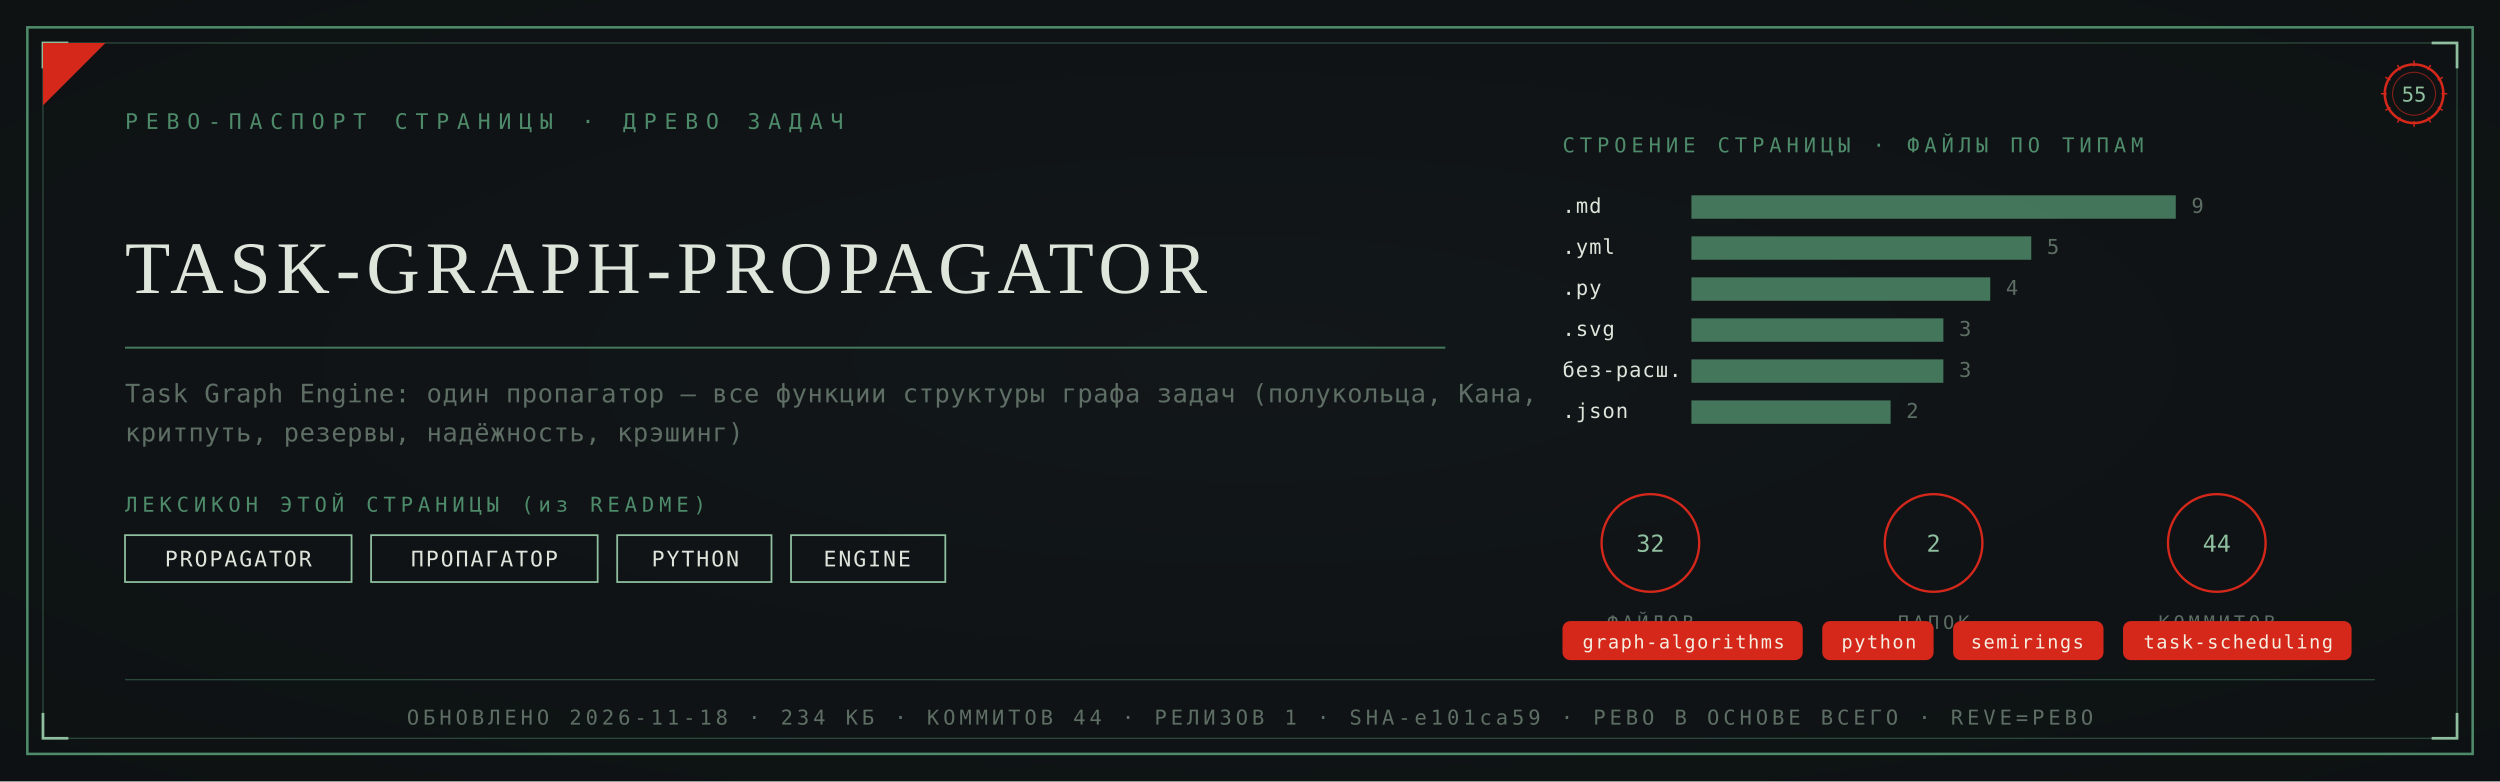
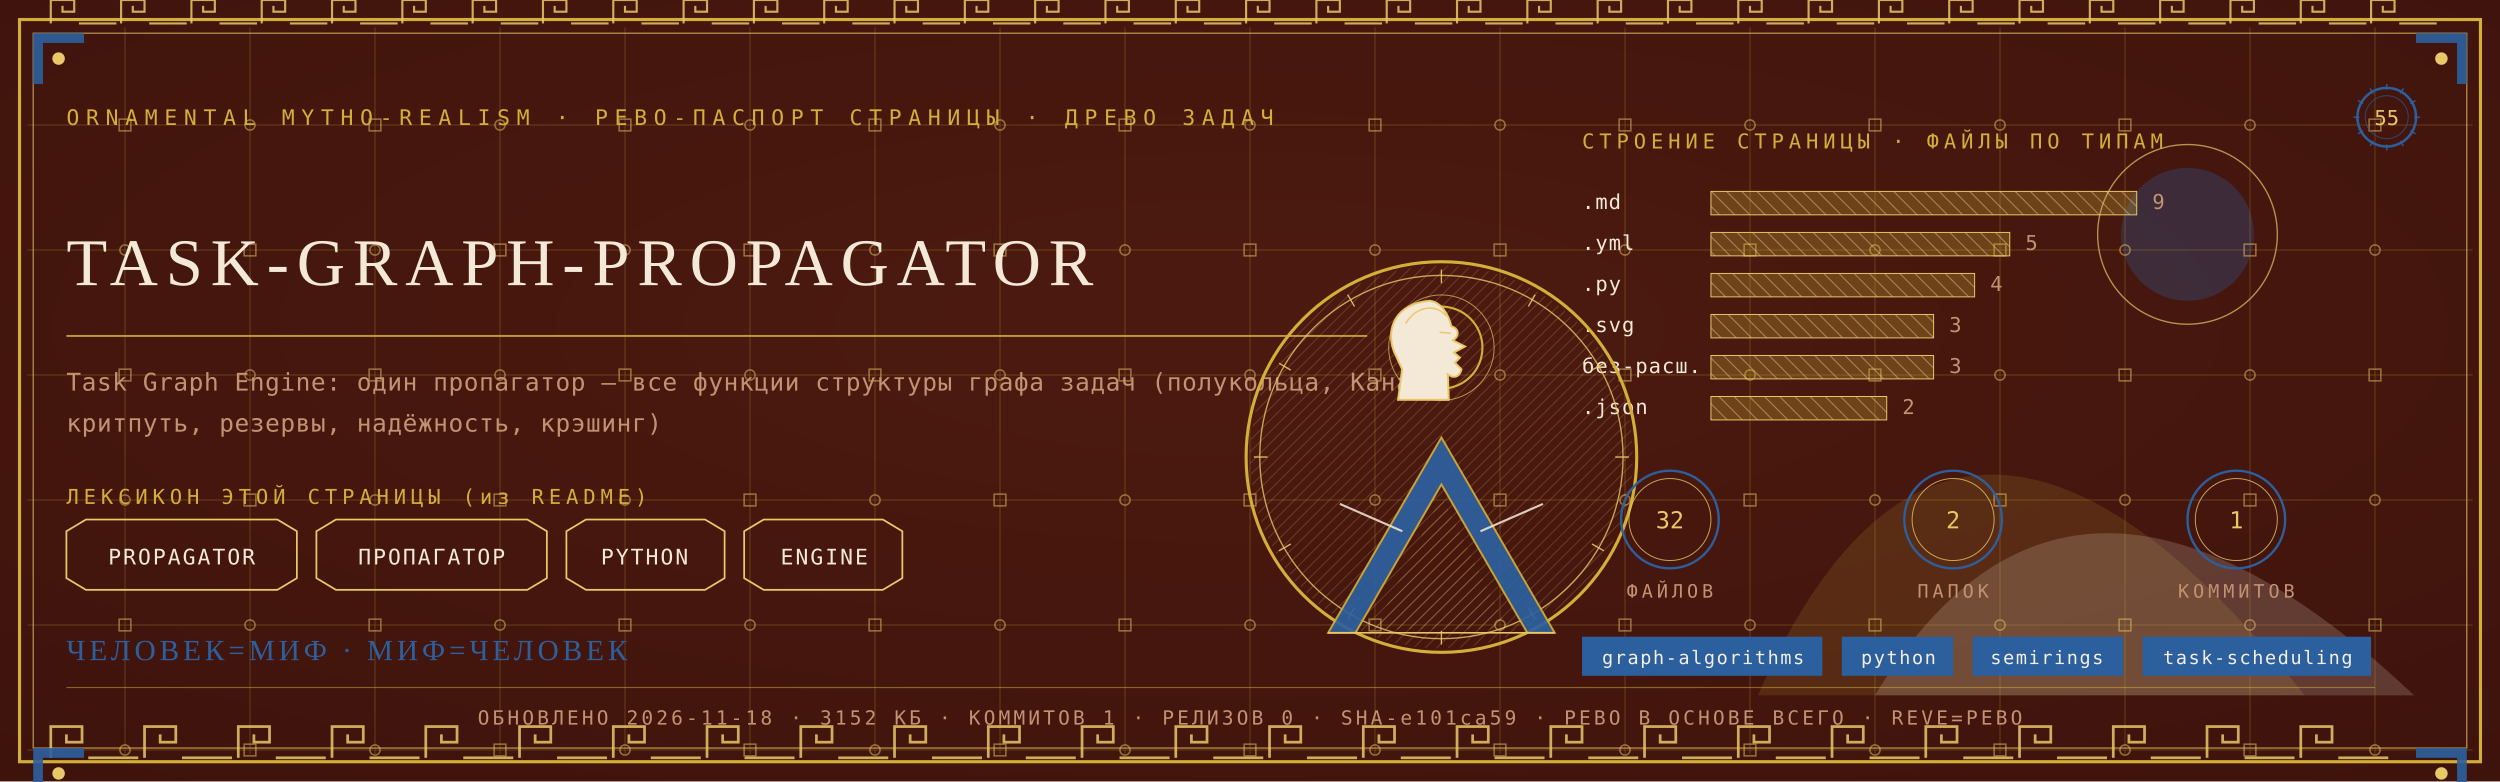
<svg xmlns="http://www.w3.org/2000/svg" viewBox="0 0 1280 400" width="1280" height="400">
  <defs>
-     <radialGradient id="rp55" cx="0.5" cy="0.46" r="1.05">
-       <stop offset="0" stop-color="#12181B" />
-       <stop offset="1" stop-color="#0B0E10" />
+     <radialGradient id="rp55" cx="0.5" cy="0.42" r="1.1">
+       <stop offset="0" stop-color="#4E1A10" />
+       <stop offset="1" stop-color="#38100A" />
    </radialGradient>
+     <pattern id="hatchm" width="4.2" height="4.2" patternUnits="userSpaceOnUse" patternTransform="rotate(45)">
+       <rect width="4.2" height="4.2" fill="none" />
+       <line x1="0" y1="0" x2="0" y2="4.2" stroke="#E8C868" stroke-width="0.5" />
+     </pattern>
+     <pattern id="hatchv" width="5.5" height="5.5" patternUnits="userSpaceOnUse" patternTransform="rotate(-45)">
+       <rect width="5.5" height="5.5" fill="none" />
+       <line x1="0" y1="0" x2="0" y2="5.5" stroke="#F4E9D6" stroke-width="0.5" />
+     </pattern>
  </defs>
-   <rect width="1280" height="400" fill="#0B0E10" />
-   <rect width="1280" height="400" fill="url(#rp55)" opacity="0.92" />
-   <rect x="14" y="14" width="1252" height="372" fill="none" stroke="#4E8B6A" stroke-width="1.3" />
-   <rect x="22" y="22" width="1236" height="356" fill="none" stroke="#4E8B6A" stroke-width="0.55" opacity="0.55" />
-   <path d="M 22 35 L 22 22 L 35 22" fill="none" stroke="#8FBF9F" stroke-width="1.4" />
-   <path d="M 1258 35 L 1258 22 L 1245 22" fill="none" stroke="#8FBF9F" stroke-width="1.4" />
-   <path d="M 22 365 L 22 378 L 35 378" fill="none" stroke="#8FBF9F" stroke-width="1.4" />
-   <path d="M 1258 365 L 1258 378 L 1245 378" fill="none" stroke="#8FBF9F" stroke-width="1.4" />
-   <path d="M 22 54 L 22 22 L 54 22 Z" fill="#D5281B" />
-   <text x="64" y="66" font-family="'Cascadia Mono', ui-monospace, Consolas, monospace" font-size="11" fill="#4E8B6A" letter-spacing="4">РЕВО-ПАСПОРТ СТРАНИЦЫ · ДРЕВО ЗАДАЧ</text>
-   <g transform="translate(1236,48)">
-     <circle r="15" fill="none" stroke="#D5281B" stroke-width="1.3" />
-     <circle r="11" fill="none" stroke="#D5281B" stroke-width="0.55" opacity="0.6" />
-     <text y="4" text-anchor="middle" font-family="'Cascadia Mono', ui-monospace, Consolas, monospace" font-size="10.5" fill="#8FBF9F">55</text>
-     <g stroke="#D5281B" stroke-width="0.7">
+   <rect width="1280" height="400" fill="#38100A" />
+   <rect width="1280" height="400" fill="url(#rp55)" opacity="0.94" />
+   <path d="M 900 356 Q 1000 130 1180 356 Z" fill="#D4AF37" opacity="0.14" />
+   <path d="M 960 356 Q 1060 190 1236 356 Z" fill="#F4E9D6" opacity="0.18" />
+   <circle cx="1120" cy="120" r="34" fill="#2C5F9E" opacity="0.30" />
+   <circle cx="1120" cy="120" r="46" fill="none" stroke="#E8C868" stroke-width="0.7" opacity="0.7" />
+   <g stroke="#D4AF37" stroke-width="0.45" opacity="0.30">
+     <line x1="64" y1="14" x2="64" y2="386" />
+     <line x1="128" y1="14" x2="128" y2="386" />
+     <line x1="192" y1="14" x2="192" y2="386" />
+     <line x1="256" y1="14" x2="256" y2="386" />
+     <line x1="320" y1="14" x2="320" y2="386" />
+     <line x1="384" y1="14" x2="384" y2="386" />
+     <line x1="448" y1="14" x2="448" y2="386" />
+     <line x1="512" y1="14" x2="512" y2="386" />
+     <line x1="576" y1="14" x2="576" y2="386" />
+     <line x1="640" y1="14" x2="640" y2="386" />
+     <line x1="704" y1="14" x2="704" y2="386" />
+     <line x1="768" y1="14" x2="768" y2="386" />
+     <line x1="832" y1="14" x2="832" y2="386" />
+     <line x1="896" y1="14" x2="896" y2="386" />
+     <line x1="960" y1="14" x2="960" y2="386" />
+     <line x1="1024" y1="14" x2="1024" y2="386" />
+     <line x1="1088" y1="14" x2="1088" y2="386" />
+     <line x1="1152" y1="14" x2="1152" y2="386" />
+     <line x1="1216" y1="14" x2="1216" y2="386" />
+     <line x1="14" y1="64" x2="1266" y2="64" />
+     <line x1="14" y1="128" x2="1266" y2="128" />
+     <line x1="14" y1="192" x2="1266" y2="192" />
+     <line x1="14" y1="256" x2="1266" y2="256" />
+     <line x1="14" y1="320" x2="1266" y2="320" />
+     <line x1="14" y1="384" x2="1266" y2="384" />
+   </g>
+   <g fill="none" stroke="#E8C868" stroke-width="0.8" opacity="0.5">
+     <rect x="61" y="61" width="6" height="6" />
+     <circle cx="64" cy="128" r="2.6" />
+     <rect x="61" y="189" width="6" height="6" />
+     <circle cx="64" cy="256" r="2.6" />
+     <rect x="61" y="317" width="6" height="6" />
+     <circle cx="64" cy="384" r="2.6" />
+     <circle cx="128" cy="64" r="2.6" />
+     <rect x="125" y="125" width="6" height="6" />
+     <circle cx="128" cy="192" r="2.6" />
+     <rect x="125" y="253" width="6" height="6" />
+     <circle cx="128" cy="320" r="2.6" />
+     <rect x="125" y="381" width="6" height="6" />
+     <rect x="189" y="61" width="6" height="6" />
+     <circle cx="192" cy="128" r="2.6" />
+     <rect x="189" y="189" width="6" height="6" />
+     <circle cx="192" cy="256" r="2.6" />
+     <rect x="189" y="317" width="6" height="6" />
+     <circle cx="192" cy="384" r="2.6" />
+     <circle cx="256" cy="64" r="2.6" />
+     <rect x="253" y="125" width="6" height="6" />
+     <circle cx="256" cy="192" r="2.6" />
+     <rect x="253" y="253" width="6" height="6" />
+     <circle cx="256" cy="320" r="2.6" />
+     <rect x="253" y="381" width="6" height="6" />
+     <rect x="317" y="61" width="6" height="6" />
+     <circle cx="320" cy="128" r="2.6" />
+     <rect x="317" y="189" width="6" height="6" />
+     <circle cx="320" cy="256" r="2.6" />
+     <rect x="317" y="317" width="6" height="6" />
+     <circle cx="320" cy="384" r="2.6" />
+     <circle cx="384" cy="64" r="2.6" />
+     <rect x="381" y="125" width="6" height="6" />
+     <circle cx="384" cy="192" r="2.6" />
+     <rect x="381" y="253" width="6" height="6" />
+     <circle cx="384" cy="320" r="2.6" />
+     <rect x="381" y="381" width="6" height="6" />
+     <rect x="445" y="61" width="6" height="6" />
+     <circle cx="448" cy="128" r="2.6" />
+     <rect x="445" y="189" width="6" height="6" />
+     <circle cx="448" cy="256" r="2.6" />
+     <rect x="445" y="317" width="6" height="6" />
+     <circle cx="448" cy="384" r="2.6" />
+     <circle cx="512" cy="64" r="2.6" />
+     <rect x="509" y="125" width="6" height="6" />
+     <circle cx="512" cy="192" r="2.6" />
+     <rect x="509" y="253" width="6" height="6" />
+     <circle cx="512" cy="320" r="2.6" />
+     <rect x="509" y="381" width="6" height="6" />
+     <rect x="573" y="61" width="6" height="6" />
+     <circle cx="576" cy="128" r="2.6" />
+     <rect x="573" y="189" width="6" height="6" />
+     <circle cx="576" cy="256" r="2.6" />
+     <rect x="573" y="317" width="6" height="6" />
+     <circle cx="576" cy="384" r="2.6" />
+     <circle cx="640" cy="64" r="2.6" />
+     <rect x="637" y="125" width="6" height="6" />
+     <circle cx="640" cy="192" r="2.6" />
+     <rect x="637" y="253" width="6" height="6" />
+     <circle cx="640" cy="320" r="2.6" />
+     <rect x="637" y="381" width="6" height="6" />
+     <rect x="701" y="61" width="6" height="6" />
+     <circle cx="704" cy="128" r="2.6" />
+     <rect x="701" y="189" width="6" height="6" />
+     <circle cx="704" cy="256" r="2.6" />
+     <rect x="701" y="317" width="6" height="6" />
+     <circle cx="704" cy="384" r="2.6" />
+     <circle cx="768" cy="64" r="2.6" />
+     <rect x="765" y="125" width="6" height="6" />
+     <circle cx="768" cy="192" r="2.6" />
+     <rect x="765" y="253" width="6" height="6" />
+     <circle cx="768" cy="320" r="2.6" />
+     <rect x="765" y="381" width="6" height="6" />
+     <rect x="829" y="61" width="6" height="6" />
+     <circle cx="832" cy="128" r="2.6" />
+     <rect x="829" y="189" width="6" height="6" />
+     <circle cx="832" cy="256" r="2.6" />
+     <rect x="829" y="317" width="6" height="6" />
+     <circle cx="832" cy="384" r="2.6" />
+     <circle cx="896" cy="64" r="2.6" />
+     <rect x="893" y="125" width="6" height="6" />
+     <circle cx="896" cy="192" r="2.6" />
+     <rect x="893" y="253" width="6" height="6" />
+     <circle cx="896" cy="320" r="2.6" />
+     <rect x="893" y="381" width="6" height="6" />
+     <rect x="957" y="61" width="6" height="6" />
+     <circle cx="960" cy="128" r="2.6" />
+     <rect x="957" y="189" width="6" height="6" />
+     <circle cx="960" cy="256" r="2.6" />
+     <rect x="957" y="317" width="6" height="6" />
+     <circle cx="960" cy="384" r="2.6" />
+     <circle cx="1024" cy="64" r="2.6" />
+     <rect x="1021" y="125" width="6" height="6" />
+     <circle cx="1024" cy="192" r="2.6" />
+     <rect x="1021" y="253" width="6" height="6" />
+     <circle cx="1024" cy="320" r="2.6" />
+     <rect x="1021" y="381" width="6" height="6" />
+     <rect x="1085" y="61" width="6" height="6" />
+     <circle cx="1088" cy="128" r="2.6" />
+     <rect x="1085" y="189" width="6" height="6" />
+     <circle cx="1088" cy="256" r="2.6" />
+     <rect x="1085" y="317" width="6" height="6" />
+     <circle cx="1088" cy="384" r="2.6" />
+     <circle cx="1152" cy="64" r="2.6" />
+     <rect x="1149" y="125" width="6" height="6" />
+     <circle cx="1152" cy="192" r="2.6" />
+     <rect x="1149" y="253" width="6" height="6" />
+     <circle cx="1152" cy="320" r="2.6" />
+     <rect x="1149" y="381" width="6" height="6" />
+     <rect x="1213" y="61" width="6" height="6" />
+     <circle cx="1216" cy="128" r="2.6" />
+     <rect x="1213" y="189" width="6" height="6" />
+     <circle cx="1216" cy="256" r="2.6" />
+     <rect x="1213" y="317" width="6" height="6" />
+     <circle cx="1216" cy="384" r="2.6" />
+   </g>
+   <rect x="10" y="10" width="1260" height="380" fill="none" stroke="#D4AF37" stroke-width="1.6" />
+   <rect x="17" y="17" width="1246" height="366" fill="none" stroke="#E8C868" stroke-width="0.6" opacity="0.75" />
+   <g fill="none" stroke="#E8C868" stroke-width="1.4" opacity="0.85">
+     <path d="M 26 388 L 26 372 L 42 372 L 42 380.0 L 34.0 380.0 L 34.0 376.0" />
+     <line x1="45.2" y1="388" x2="70.8" y2="388" />
+     <path d="M 74 388 L 74 372 L 90 372 L 90 380.0 L 82.0 380.0 L 82.0 376.0" />
+     <line x1="93.2" y1="388" x2="118.8" y2="388" />
+     <path d="M 122 388 L 122 372 L 138 372 L 138 380.0 L 130.0 380.0 L 130.0 376.0" />
+     <line x1="141.2" y1="388" x2="166.8" y2="388" />
+     <path d="M 170 388 L 170 372 L 186 372 L 186 380.0 L 178.0 380.0 L 178.0 376.0" />
+     <line x1="189.2" y1="388" x2="214.8" y2="388" />
+     <path d="M 218 388 L 218 372 L 234 372 L 234 380.0 L 226.0 380.0 L 226.0 376.0" />
+     <line x1="237.2" y1="388" x2="262.8" y2="388" />
+     <path d="M 266 388 L 266 372 L 282 372 L 282 380.0 L 274.0 380.0 L 274.0 376.0" />
+     <line x1="285.2" y1="388" x2="310.8" y2="388" />
+     <path d="M 314 388 L 314 372 L 330 372 L 330 380.0 L 322.0 380.0 L 322.0 376.0" />
+     <line x1="333.2" y1="388" x2="358.8" y2="388" />
+     <path d="M 362 388 L 362 372 L 378 372 L 378 380.0 L 370.0 380.0 L 370.0 376.0" />
+     <line x1="381.2" y1="388" x2="406.8" y2="388" />
+     <path d="M 410 388 L 410 372 L 426 372 L 426 380.0 L 418.0 380.0 L 418.0 376.0" />
+     <line x1="429.2" y1="388" x2="454.8" y2="388" />
+     <path d="M 458 388 L 458 372 L 474 372 L 474 380.0 L 466.0 380.0 L 466.0 376.0" />
+     <line x1="477.2" y1="388" x2="502.8" y2="388" />
+     <path d="M 506 388 L 506 372 L 522 372 L 522 380.0 L 514.0 380.0 L 514.0 376.0" />
+     <line x1="525.2" y1="388" x2="550.8" y2="388" />
+     <path d="M 554 388 L 554 372 L 570 372 L 570 380.0 L 562.0 380.0 L 562.0 376.0" />
+     <line x1="573.2" y1="388" x2="598.8" y2="388" />
+     <path d="M 602 388 L 602 372 L 618 372 L 618 380.0 L 610.0 380.0 L 610.0 376.0" />
+     <line x1="621.2" y1="388" x2="646.8" y2="388" />
+     <path d="M 650 388 L 650 372 L 666 372 L 666 380.0 L 658.0 380.0 L 658.0 376.0" />
+     <line x1="669.2" y1="388" x2="694.8" y2="388" />
+     <path d="M 698 388 L 698 372 L 714 372 L 714 380.0 L 706.0 380.0 L 706.0 376.0" />
+     <line x1="717.2" y1="388" x2="742.8" y2="388" />
+     <path d="M 746 388 L 746 372 L 762 372 L 762 380.0 L 754.0 380.0 L 754.0 376.0" />
+     <line x1="765.2" y1="388" x2="790.8" y2="388" />
+     <path d="M 794 388 L 794 372 L 810 372 L 810 380.0 L 802.0 380.0 L 802.0 376.0" />
+     <line x1="813.2" y1="388" x2="838.8" y2="388" />
+     <path d="M 842 388 L 842 372 L 858 372 L 858 380.0 L 850.0 380.0 L 850.0 376.0" />
+     <line x1="861.2" y1="388" x2="886.8" y2="388" />
+     <path d="M 890 388 L 890 372 L 906 372 L 906 380.0 L 898.0 380.0 L 898.0 376.0" />
+     <line x1="909.2" y1="388" x2="934.8" y2="388" />
+     <path d="M 938 388 L 938 372 L 954 372 L 954 380.0 L 946.0 380.0 L 946.0 376.0" />
+     <line x1="957.2" y1="388" x2="982.8" y2="388" />
+     <path d="M 986 388 L 986 372 L 1002 372 L 1002 380.0 L 994.0 380.0 L 994.0 376.0" />
+     <line x1="1005.2" y1="388" x2="1030.8" y2="388" />
+     <path d="M 1034 388 L 1034 372 L 1050 372 L 1050 380.0 L 1042.0 380.0 L 1042.0 376.0" />
+     <line x1="1053.2" y1="388" x2="1078.8" y2="388" />
+     <path d="M 1082 388 L 1082 372 L 1098 372 L 1098 380.0 L 1090.0 380.0 L 1090.0 376.0" />
+     <line x1="1101.2" y1="388" x2="1126.8" y2="388" />
+     <path d="M 1130 388 L 1130 372 L 1146 372 L 1146 380.0 L 1138.0 380.0 L 1138.0 376.0" />
+     <line x1="1149.2" y1="388" x2="1174.8" y2="388" />
+     <path d="M 1178 388 L 1178 372 L 1194 372 L 1194 380.0 L 1186.0 380.0 L 1186.0 376.0" />
+     <line x1="1197.2" y1="388" x2="1222.8" y2="388" />
+   </g>
+   <g fill="none" stroke="#E8C868" stroke-width="1.1" opacity="0.85">
+     <path d="M 26 12 L 26 0 L 38 0 L 38 6.0 L 32.0 6.0 L 32.0 3.0" />
+     <line x1="40.4" y1="12" x2="59.6" y2="12" />
+     <path d="M 62 12 L 62 0 L 74 0 L 74 6.0 L 68.0 6.0 L 68.0 3.0" />
+     <line x1="76.4" y1="12" x2="95.6" y2="12" />
+     <path d="M 98 12 L 98 0 L 110 0 L 110 6.0 L 104.0 6.0 L 104.0 3.0" />
+     <line x1="112.4" y1="12" x2="131.6" y2="12" />
+     <path d="M 134 12 L 134 0 L 146 0 L 146 6.0 L 140.0 6.0 L 140.0 3.0" />
+     <line x1="148.4" y1="12" x2="167.6" y2="12" />
+     <path d="M 170 12 L 170 0 L 182 0 L 182 6.0 L 176.0 6.0 L 176.0 3.0" />
+     <line x1="184.4" y1="12" x2="203.6" y2="12" />
+     <path d="M 206 12 L 206 0 L 218 0 L 218 6.0 L 212.0 6.0 L 212.0 3.0" />
+     <line x1="220.4" y1="12" x2="239.6" y2="12" />
+     <path d="M 242 12 L 242 0 L 254 0 L 254 6.0 L 248.0 6.0 L 248.0 3.0" />
+     <line x1="256.4" y1="12" x2="275.6" y2="12" />
+     <path d="M 278 12 L 278 0 L 290 0 L 290 6.0 L 284.0 6.0 L 284.0 3.0" />
+     <line x1="292.4" y1="12" x2="311.6" y2="12" />
+     <path d="M 314 12 L 314 0 L 326 0 L 326 6.0 L 320.0 6.0 L 320.0 3.0" />
+     <line x1="328.4" y1="12" x2="347.6" y2="12" />
+     <path d="M 350 12 L 350 0 L 362 0 L 362 6.0 L 356.0 6.0 L 356.0 3.0" />
+     <line x1="364.4" y1="12" x2="383.6" y2="12" />
+     <path d="M 386 12 L 386 0 L 398 0 L 398 6.0 L 392.0 6.0 L 392.0 3.0" />
+     <line x1="400.4" y1="12" x2="419.6" y2="12" />
+     <path d="M 422 12 L 422 0 L 434 0 L 434 6.0 L 428.0 6.0 L 428.0 3.0" />
+     <line x1="436.4" y1="12" x2="455.6" y2="12" />
+     <path d="M 458 12 L 458 0 L 470 0 L 470 6.0 L 464.0 6.0 L 464.0 3.0" />
+     <line x1="472.4" y1="12" x2="491.6" y2="12" />
+     <path d="M 494 12 L 494 0 L 506 0 L 506 6.0 L 500.0 6.0 L 500.0 3.0" />
+     <line x1="508.4" y1="12" x2="527.6" y2="12" />
+     <path d="M 530 12 L 530 0 L 542 0 L 542 6.0 L 536.0 6.0 L 536.0 3.0" />
+     <line x1="544.4" y1="12" x2="563.6" y2="12" />
+     <path d="M 566 12 L 566 0 L 578 0 L 578 6.0 L 572.0 6.0 L 572.0 3.0" />
+     <line x1="580.4" y1="12" x2="599.6" y2="12" />
+     <path d="M 602 12 L 602 0 L 614 0 L 614 6.0 L 608.0 6.0 L 608.0 3.0" />
+     <line x1="616.4" y1="12" x2="635.6" y2="12" />
+     <path d="M 638 12 L 638 0 L 650 0 L 650 6.0 L 644.0 6.0 L 644.0 3.0" />
+     <line x1="652.4" y1="12" x2="671.6" y2="12" />
+     <path d="M 674 12 L 674 0 L 686 0 L 686 6.0 L 680.0 6.0 L 680.0 3.0" />
+     <line x1="688.4" y1="12" x2="707.6" y2="12" />
+     <path d="M 710 12 L 710 0 L 722 0 L 722 6.0 L 716.0 6.0 L 716.0 3.0" />
+     <line x1="724.4" y1="12" x2="743.6" y2="12" />
+     <path d="M 746 12 L 746 0 L 758 0 L 758 6.0 L 752.0 6.0 L 752.0 3.0" />
+     <line x1="760.4" y1="12" x2="779.6" y2="12" />
+     <path d="M 782 12 L 782 0 L 794 0 L 794 6.0 L 788.0 6.0 L 788.0 3.0" />
+     <line x1="796.4" y1="12" x2="815.6" y2="12" />
+     <path d="M 818 12 L 818 0 L 830 0 L 830 6.0 L 824.0 6.0 L 824.0 3.0" />
+     <line x1="832.4" y1="12" x2="851.6" y2="12" />
+     <path d="M 854 12 L 854 0 L 866 0 L 866 6.0 L 860.0 6.0 L 860.0 3.0" />
+     <line x1="868.4" y1="12" x2="887.6" y2="12" />
+     <path d="M 890 12 L 890 0 L 902 0 L 902 6.0 L 896.0 6.0 L 896.0 3.0" />
+     <line x1="904.4" y1="12" x2="923.6" y2="12" />
+     <path d="M 926 12 L 926 0 L 938 0 L 938 6.0 L 932.0 6.0 L 932.0 3.0" />
+     <line x1="940.4" y1="12" x2="959.6" y2="12" />
+     <path d="M 962 12 L 962 0 L 974 0 L 974 6.0 L 968.0 6.0 L 968.0 3.0" />
+     <line x1="976.4" y1="12" x2="995.6" y2="12" />
+     <path d="M 998 12 L 998 0 L 1010 0 L 1010 6.0 L 1004.0 6.0 L 1004.0 3.0" />
+     <line x1="1012.4" y1="12" x2="1031.6" y2="12" />
+     <path d="M 1034 12 L 1034 0 L 1046 0 L 1046 6.0 L 1040.0 6.0 L 1040.0 3.0" />
+     <line x1="1048.4" y1="12" x2="1067.6" y2="12" />
+     <path d="M 1070 12 L 1070 0 L 1082 0 L 1082 6.0 L 1076.0 6.0 L 1076.0 3.0" />
+     <line x1="1084.4" y1="12" x2="1103.6" y2="12" />
+     <path d="M 1106 12 L 1106 0 L 1118 0 L 1118 6.0 L 1112.0 6.0 L 1112.0 3.0" />
+     <line x1="1120.4" y1="12" x2="1139.6" y2="12" />
+     <path d="M 1142 12 L 1142 0 L 1154 0 L 1154 6.0 L 1148.0 6.0 L 1148.0 3.0" />
+     <line x1="1156.4" y1="12" x2="1175.6" y2="12" />
+     <path d="M 1178 12 L 1178 0 L 1190 0 L 1190 6.0 L 1184.0 6.0 L 1184.0 3.0" />
+     <line x1="1192.4" y1="12" x2="1211.6" y2="12" />
+     <path d="M 1214 12 L 1214 0 L 1226 0 L 1226 6.0 L 1220.0 6.0 L 1220.0 3.0" />
+     <line x1="1228.4" y1="12" x2="1247.6" y2="12" />
+   </g>
+   <g transform="translate(17,17) scale(1,1)">
+     <path d="M 0 0 L 26 0 L 26 5 L 5 5 L 5 26 L 0 26 Z" fill="#2C5F9E" opacity="0.9" />
+     <circle cx="13" cy="13" r="3.2" fill="#E8C868" />
+   </g>
+   <g transform="translate(1263,17) scale(-1,1)">
+     <path d="M 0 0 L 26 0 L 26 5 L 5 5 L 5 26 L 0 26 Z" fill="#2C5F9E" opacity="0.9" />
+     <circle cx="13" cy="13" r="3.2" fill="#E8C868" />
+   </g>
+   <g transform="translate(17,383) scale(1,1)">
+     <path d="M 0 0 L 26 0 L 26 5 L 5 5 L 5 26 L 0 26 Z" fill="#2C5F9E" opacity="0.9" />
+     <circle cx="13" cy="13" r="3.2" fill="#E8C868" />
+   </g>
+   <g transform="translate(1263,383) scale(-1,1)">
+     <path d="M 0 0 L 26 0 L 26 5 L 5 5 L 5 26 L 0 26 Z" fill="#2C5F9E" opacity="0.9" />
+     <circle cx="13" cy="13" r="3.2" fill="#E8C868" />
+   </g>
+   <text x="34" y="64" font-family="'Cascadia Mono', ui-monospace, Consolas, monospace" font-size="11" fill="#D4AF37" letter-spacing="3.4">ORNAMENTAL MYTHO-REALISM · РЕВО-ПАСПОРТ СТРАНИЦЫ · ДРЕВО ЗАДАЧ</text>
+   <g transform="translate(1222,60)">
+     <circle r="15" fill="none" stroke="#2C5F9E" stroke-width="1.3" />
+     <circle r="11" fill="none" stroke="#2C5F9E" stroke-width="0.55" opacity="0.6" />
+     <text y="4" text-anchor="middle" font-family="'Cascadia Mono', ui-monospace, Consolas, monospace" font-size="10.5" fill="#E8C868">55</text>
+     <g stroke="#2C5F9E" stroke-width="0.7">
      <line x1="0" y1="-17" x2="0" y2="-14" transform="rotate(0)" />
      <line x1="0" y1="-17" x2="0" y2="-14" transform="rotate(30)" />
      <line x1="0" y1="-17" x2="0" y2="-14" transform="rotate(60)" />
      <line x1="0" y1="-17" x2="0" y2="-14" transform="rotate(90)" />
      <line x1="0" y1="-17" x2="0" y2="-14" transform="rotate(120)" />
      <line x1="0" y1="-17" x2="0" y2="-14" transform="rotate(150)" />
      <line x1="0" y1="-17" x2="0" y2="-14" transform="rotate(180)" />
      <line x1="0" y1="-17" x2="0" y2="-14" transform="rotate(210)" />
      <line x1="0" y1="-17" x2="0" y2="-14" transform="rotate(240)" />
      <line x1="0" y1="-17" x2="0" y2="-14" transform="rotate(270)" />
      <line x1="0" y1="-17" x2="0" y2="-14" transform="rotate(300)" />
      <line x1="0" y1="-17" x2="0" y2="-14" transform="rotate(330)" />
    </g>
  </g>
-   <text x="64" y="150" font-family="Georgia, 'Times New Roman', serif" font-size="37.9" fill="#DEE6DC" letter-spacing="3">TASK-GRAPH-PROPAGATOR</text>
-   <line x1="64" y1="178" x2="740" y2="178" stroke="#4E8B6A" stroke-width="1" opacity="0.85" />
-   <text x="64" y="206" font-family="'Cascadia Mono', ui-monospace, Consolas, monospace" font-size="13" fill="#5E6E64" letter-spacing="0.3">Task Graph Engine: один пропагатор — все функции структуры графа задач (полукольца, Кана,</text>
-   <text x="64" y="226" font-family="'Cascadia Mono', ui-monospace, Consolas, monospace" font-size="13" fill="#5E6E64" letter-spacing="0.3">критпуть, резервы, надёжность, крэшинг)</text>
-   <text x="64" y="262" font-family="'Cascadia Mono', ui-monospace, Consolas, monospace" font-size="10.5" fill="#4E8B6A" letter-spacing="2.5">ЛЕКСИКОН ЭТОЙ СТРАНИЦЫ (из README)</text>
-   <rect x="64" y="274" width="116" height="24" fill="none" stroke="#8FBF9F" stroke-width="0.9" />
-   <text x="122" y="290" text-anchor="middle" font-family="'Cascadia Mono', ui-monospace, Consolas, monospace" font-size="11" fill="#DEE6DC" letter-spacing="1">PROPAGATOR</text>
-   <rect x="190" y="274" width="116" height="24" fill="none" stroke="#8FBF9F" stroke-width="0.9" />
-   <text x="248" y="290" text-anchor="middle" font-family="'Cascadia Mono', ui-monospace, Consolas, monospace" font-size="11" fill="#DEE6DC" letter-spacing="1">ПРОПАГАТОР</text>
-   <rect x="316" y="274" width="79" height="24" fill="none" stroke="#8FBF9F" stroke-width="0.9" />
-   <text x="356" y="290" text-anchor="middle" font-family="'Cascadia Mono', ui-monospace, Consolas, monospace" font-size="11" fill="#DEE6DC" letter-spacing="1">PYTHON</text>
-   <rect x="405" y="274" width="79" height="24" fill="none" stroke="#8FBF9F" stroke-width="0.9" />
-   <text x="444" y="290" text-anchor="middle" font-family="'Cascadia Mono', ui-monospace, Consolas, monospace" font-size="11" fill="#DEE6DC" letter-spacing="1">ENGINE</text>
-   <text x="800" y="78" font-family="'Cascadia Mono', ui-monospace, Consolas, monospace" font-size="10.5" fill="#4E8B6A" letter-spacing="2.5">СТРОЕНИЕ СТРАНИЦЫ · ФАЙЛЫ ПО ТИПАМ</text>
-   <text x="800" y="109" font-family="'Cascadia Mono', ui-monospace, Consolas, monospace" font-size="10.5" fill="#DEE6DC" letter-spacing="0.5">.md</text>
-   <rect x="866" y="100" width="248" height="12" fill="#4E8B6A" opacity="0.82" />
-   <text x="1122" y="109" font-family="'Cascadia Mono', ui-monospace, Consolas, monospace" font-size="10.5" fill="#5E6E64">9</text>
-   <text x="800" y="130" font-family="'Cascadia Mono', ui-monospace, Consolas, monospace" font-size="10.5" fill="#DEE6DC" letter-spacing="0.5">.yml</text>
-   <rect x="866" y="121" width="174" height="12" fill="#4E8B6A" opacity="0.82" />
-   <text x="1048" y="130" font-family="'Cascadia Mono', ui-monospace, Consolas, monospace" font-size="10.5" fill="#5E6E64">5</text>
-   <text x="800" y="151" font-family="'Cascadia Mono', ui-monospace, Consolas, monospace" font-size="10.5" fill="#DEE6DC" letter-spacing="0.5">.py</text>
-   <rect x="866" y="142" width="153" height="12" fill="#4E8B6A" opacity="0.82" />
-   <text x="1027" y="151" font-family="'Cascadia Mono', ui-monospace, Consolas, monospace" font-size="10.5" fill="#5E6E64">4</text>
-   <text x="800" y="172" font-family="'Cascadia Mono', ui-monospace, Consolas, monospace" font-size="10.5" fill="#DEE6DC" letter-spacing="0.5">.svg</text>
-   <rect x="866" y="163" width="129" height="12" fill="#4E8B6A" opacity="0.82" />
-   <text x="1003" y="172" font-family="'Cascadia Mono', ui-monospace, Consolas, monospace" font-size="10.5" fill="#5E6E64">3</text>
-   <text x="800" y="193" font-family="'Cascadia Mono', ui-monospace, Consolas, monospace" font-size="10.5" fill="#DEE6DC" letter-spacing="0.5">без-расш.</text>
-   <rect x="866" y="184" width="129" height="12" fill="#4E8B6A" opacity="0.82" />
-   <text x="1003" y="193" font-family="'Cascadia Mono', ui-monospace, Consolas, monospace" font-size="10.5" fill="#5E6E64">3</text>
-   <text x="800" y="214" font-family="'Cascadia Mono', ui-monospace, Consolas, monospace" font-size="10.5" fill="#DEE6DC" letter-spacing="0.5">.json</text>
-   <rect x="866" y="205" width="102" height="12" fill="#4E8B6A" opacity="0.82" />
-   <text x="976" y="214" font-family="'Cascadia Mono', ui-monospace, Consolas, monospace" font-size="10.5" fill="#5E6E64">2</text>
-   <g transform="translate(845,278)">
-     <circle r="25" fill="none" stroke="#D5281B" stroke-width="1.2" />
-     <text y="4.5" text-anchor="middle" font-family="'Cascadia Mono', ui-monospace, Consolas, monospace" font-size="12" fill="#8FBF9F">32</text>
-     <text y="44" text-anchor="middle" font-family="'Cascadia Mono', ui-monospace, Consolas, monospace" font-size="9.5" fill="#5E6E64" letter-spacing="2">ФАЙЛОВ</text>
-   </g>
-   <g transform="translate(990,278)">
-     <circle r="25" fill="none" stroke="#D5281B" stroke-width="1.2" />
-     <text y="4.5" text-anchor="middle" font-family="'Cascadia Mono', ui-monospace, Consolas, monospace" font-size="12" fill="#8FBF9F">2</text>
-     <text y="44" text-anchor="middle" font-family="'Cascadia Mono', ui-monospace, Consolas, monospace" font-size="9.5" fill="#5E6E64" letter-spacing="2">ПАПОК</text>
-   </g>
-   <g transform="translate(1135,278)">
-     <circle r="25" fill="none" stroke="#D5281B" stroke-width="1.2" />
-     <text y="4.5" text-anchor="middle" font-family="'Cascadia Mono', ui-monospace, Consolas, monospace" font-size="12" fill="#8FBF9F">44</text>
-     <text y="44" text-anchor="middle" font-family="'Cascadia Mono', ui-monospace, Consolas, monospace" font-size="9.5" fill="#5E6E64" letter-spacing="2">КОММИТОВ</text>
-   </g>
-   <rect x="800" y="318" rx="4" width="123" height="20" fill="#D5281B" />
-   <text x="862" y="332" text-anchor="middle" font-family="'Cascadia Mono', ui-monospace, Consolas, monospace" font-size="9.5" fill="#F5EFE2" letter-spacing="0.8">graph-algorithms</text>
-   <rect x="933" y="318" rx="4" width="57" height="20" fill="#D5281B" />
-   <text x="962" y="332" text-anchor="middle" font-family="'Cascadia Mono', ui-monospace, Consolas, monospace" font-size="9.5" fill="#F5EFE2" letter-spacing="0.8">python</text>
-   <rect x="1000" y="318" rx="4" width="77" height="20" fill="#D5281B" />
-   <text x="1038" y="332" text-anchor="middle" font-family="'Cascadia Mono', ui-monospace, Consolas, monospace" font-size="9.5" fill="#F5EFE2" letter-spacing="0.8">semirings</text>
-   <rect x="1087" y="318" rx="4" width="117" height="20" fill="#D5281B" />
-   <text x="1146" y="332" text-anchor="middle" font-family="'Cascadia Mono', ui-monospace, Consolas, monospace" font-size="9.5" fill="#F5EFE2" letter-spacing="0.8">task-scheduling</text>
-   <line x1="64" y1="348" x2="1216" y2="348" stroke="#4E8B6A" stroke-width="0.6" opacity="0.5" />
-   <text x="640" y="371" text-anchor="middle" font-family="'Cascadia Mono', ui-monospace, Consolas, monospace" font-size="10.5" fill="#5E6E64" letter-spacing="2">ОБНОВЛЕНО 2026-11-18 · 234 КБ · КОММИТОВ 44 · РЕЛИЗОВ 1 · SHA-e101ca59 · РЕВО В ОСНОВЕ ВСЕГО · REVE=РЕВО</text>
+   <text x="34" y="146" font-family="Georgia, 'Times New Roman', serif" font-size="34.2" fill="#F4E9D6" letter-spacing="4">TASK-GRAPH-PROPAGATOR</text>
+   <line x1="34" y1="172" x2="700" y2="172" stroke="#D4AF37" stroke-width="1" opacity="0.85" />
+   <text x="34" y="200" font-family="'Cascadia Mono', ui-monospace, Consolas, monospace" font-size="12.5" fill="#C39272" letter-spacing="0.3">Task Graph Engine: один пропагатор — все функции структуры графа задач (полукольца, Кана,</text>
+   <text x="34" y="221" font-family="'Cascadia Mono', ui-monospace, Consolas, monospace" font-size="12.5" fill="#C39272" letter-spacing="0.3">критпуть, резервы, надёжность, крэшинг)</text>
+   <text x="34" y="258" font-family="'Cascadia Mono', ui-monospace, Consolas, monospace" font-size="10.5" fill="#D4AF37" letter-spacing="2.5">ЛЕКСИКОН ЭТОЙ СТРАНИЦЫ (из README)</text>
+   <path d="M 34 272 L 44 266 L 142 266 L 152 272 L 152 296 L 142 302 L 44 302 L 34 296 Z" fill="none" stroke="#E8C868" stroke-width="0.9" />
+   <text x="93" y="289" text-anchor="middle" font-family="'Cascadia Mono', ui-monospace, Consolas, monospace" font-size="11" fill="#F4E9D6" letter-spacing="1">PROPAGATOR</text>
+   <path d="M 162 272 L 172 266 L 270 266 L 280 272 L 280 296 L 270 302 L 172 302 L 162 296 Z" fill="none" stroke="#E8C868" stroke-width="0.9" />
+   <text x="221" y="289" text-anchor="middle" font-family="'Cascadia Mono', ui-monospace, Consolas, monospace" font-size="11" fill="#F4E9D6" letter-spacing="1">ПРОПАГАТОР</text>
+   <path d="M 290 272 L 300 266 L 361 266 L 371 272 L 371 296 L 361 302 L 300 302 L 290 296 Z" fill="none" stroke="#E8C868" stroke-width="0.9" />
+   <text x="330" y="289" text-anchor="middle" font-family="'Cascadia Mono', ui-monospace, Consolas, monospace" font-size="11" fill="#F4E9D6" letter-spacing="1">PYTHON</text>
+   <path d="M 381 272 L 391 266 L 452 266 L 462 272 L 462 296 L 452 302 L 391 302 L 381 296 Z" fill="none" stroke="#E8C868" stroke-width="0.9" />
+   <text x="422" y="289" text-anchor="middle" font-family="'Cascadia Mono', ui-monospace, Consolas, monospace" font-size="11" fill="#F4E9D6" letter-spacing="1">ENGINE</text>
+   <text x="810" y="76" font-family="'Cascadia Mono', ui-monospace, Consolas, monospace" font-size="10.5" fill="#D4AF37" letter-spacing="2.5">СТРОЕНИЕ СТРАНИЦЫ · ФАЙЛЫ ПО ТИПАМ</text>
+   <text x="810" y="107" font-family="'Cascadia Mono', ui-monospace, Consolas, monospace" font-size="10.5" fill="#F4E9D6" letter-spacing="0.5">.md</text>
+   <rect x="876" y="98" width="218" height="12" fill="url(#hatchv)" opacity="0.9" />
+   <rect x="876" y="98" width="218" height="12" fill="#D4AF37" opacity="0.28" />
+   <rect x="876" y="98" width="218" height="12" fill="none" stroke="#E8C868" stroke-width="0.5" />
+   <text x="1102" y="107" font-family="'Cascadia Mono', ui-monospace, Consolas, monospace" font-size="10.5" fill="#C39272">9</text>
+   <text x="810" y="128" font-family="'Cascadia Mono', ui-monospace, Consolas, monospace" font-size="10.5" fill="#F4E9D6" letter-spacing="0.5">.yml</text>
+   <rect x="876" y="119" width="153" height="12" fill="url(#hatchv)" opacity="0.9" />
+   <rect x="876" y="119" width="153" height="12" fill="#D4AF37" opacity="0.28" />
+   <rect x="876" y="119" width="153" height="12" fill="none" stroke="#E8C868" stroke-width="0.5" />
+   <text x="1037" y="128" font-family="'Cascadia Mono', ui-monospace, Consolas, monospace" font-size="10.5" fill="#C39272">5</text>
+   <text x="810" y="149" font-family="'Cascadia Mono', ui-monospace, Consolas, monospace" font-size="10.5" fill="#F4E9D6" letter-spacing="0.5">.py</text>
+   <rect x="876" y="140" width="135" height="12" fill="url(#hatchv)" opacity="0.9" />
+   <rect x="876" y="140" width="135" height="12" fill="#D4AF37" opacity="0.28" />
+   <rect x="876" y="140" width="135" height="12" fill="none" stroke="#E8C868" stroke-width="0.5" />
+   <text x="1019" y="149" font-family="'Cascadia Mono', ui-monospace, Consolas, monospace" font-size="10.5" fill="#C39272">4</text>
+   <text x="810" y="170" font-family="'Cascadia Mono', ui-monospace, Consolas, monospace" font-size="10.5" fill="#F4E9D6" letter-spacing="0.5">.svg</text>
+   <rect x="876" y="161" width="114" height="12" fill="url(#hatchv)" opacity="0.9" />
+   <rect x="876" y="161" width="114" height="12" fill="#D4AF37" opacity="0.28" />
+   <rect x="876" y="161" width="114" height="12" fill="none" stroke="#E8C868" stroke-width="0.5" />
+   <text x="998" y="170" font-family="'Cascadia Mono', ui-monospace, Consolas, monospace" font-size="10.5" fill="#C39272">3</text>
+   <text x="810" y="191" font-family="'Cascadia Mono', ui-monospace, Consolas, monospace" font-size="10.5" fill="#F4E9D6" letter-spacing="0.5">без-расш.</text>
+   <rect x="876" y="182" width="114" height="12" fill="url(#hatchv)" opacity="0.9" />
+   <rect x="876" y="182" width="114" height="12" fill="#D4AF37" opacity="0.28" />
+   <rect x="876" y="182" width="114" height="12" fill="none" stroke="#E8C868" stroke-width="0.5" />
+   <text x="998" y="191" font-family="'Cascadia Mono', ui-monospace, Consolas, monospace" font-size="10.5" fill="#C39272">3</text>
+   <text x="810" y="212" font-family="'Cascadia Mono', ui-monospace, Consolas, monospace" font-size="10.5" fill="#F4E9D6" letter-spacing="0.5">.json</text>
+   <rect x="876" y="203" width="90" height="12" fill="url(#hatchv)" opacity="0.9" />
+   <rect x="876" y="203" width="90" height="12" fill="#D4AF37" opacity="0.28" />
+   <rect x="876" y="203" width="90" height="12" fill="none" stroke="#E8C868" stroke-width="0.5" />
+   <text x="974" y="212" font-family="'Cascadia Mono', ui-monospace, Consolas, monospace" font-size="10.5" fill="#C39272">2</text>
+   <g transform="translate(738,234)">
+     <circle r="100" fill="none" stroke="#D4AF37" stroke-width="1.6" />
+     <circle r="93" fill="none" stroke="#E8C868" stroke-width="0.7" opacity="0.8" />
+     <circle r="98" fill="url(#hatchm)" opacity="0.4" />
+     <g stroke="#E8C868" stroke-width="0.7" opacity="0.9">
+       <line x1="0" y1="-96" x2="0" y2="-89" transform="rotate(0)" />
+       <line x1="0" y1="-96" x2="0" y2="-89" transform="rotate(30)" />
+       <line x1="0" y1="-96" x2="0" y2="-89" transform="rotate(60)" />
+       <line x1="0" y1="-96" x2="0" y2="-89" transform="rotate(90)" />
+       <line x1="0" y1="-96" x2="0" y2="-89" transform="rotate(120)" />
+       <line x1="0" y1="-96" x2="0" y2="-89" transform="rotate(150)" />
+       <line x1="0" y1="-96" x2="0" y2="-89" transform="rotate(180)" />
+       <line x1="0" y1="-96" x2="0" y2="-89" transform="rotate(210)" />
+       <line x1="0" y1="-96" x2="0" y2="-89" transform="rotate(240)" />
+       <line x1="0" y1="-96" x2="0" y2="-89" transform="rotate(270)" />
+       <line x1="0" y1="-96" x2="0" y2="-89" transform="rotate(300)" />
+       <line x1="0" y1="-96" x2="0" y2="-89" transform="rotate(330)" />
+     </g>
+     <circle cy="-56" r="21" fill="none" stroke="#D4AF37" stroke-width="1.1" />
+     <circle cy="-56" r="27" fill="none" stroke="#E8C868" stroke-width="0.5" opacity="0.7" />
+     <path d="M -6.0 -80.0 C -23.5 -78.7 -28.7 -65.7 -24.3 -54.0 L -20.1 -44.9 L -22.2 -29.3 L 3.8 -29.3 L 3.3 -42.3 C 6.9 -39.7 9.5 -41.5 10.3 -44.9 L 6.9 -48.3 L 9.5 -50.9 L 6.4 -53.5 L 12.1 -56.6 L 5.9 -59.7 C 9.5 -62.3 9.0 -65.7 5.1 -67.0 C 3.8 -72.7 -0.1 -79.5 -6.0 -80.0 Z" fill="#F4E9D6" stroke="#E8C868" stroke-width="1.0" />
+     <g fill="none" stroke="#E8C868" stroke-width="0.8" opacity="0.95">
+       <path d="M -18.3 -68.3 C -13.1 -77.4 -2.7 -78.7 2.5 -72.2" />
+       <path d="M -0.9 -63.9 L 4.8 -63.4" />
+     </g>
+     <path d="M -58.0 90.0 L 0 -10.0 L 58.0 90.0 L 44.0 90.0 L 0 14.0 L -44.0 90.0 Z" fill="#2C5F9E" opacity="0.92" stroke="#D4AF37" stroke-width="1.0" />
+     <path d="M -34.0 88.0 L 0 20.0 L 34.0 88.0" fill="url(#hatchm)" opacity="0.5" stroke="none" />
+     <path d="M -58.0 90.0 L 58.0 90.0" fill="none" stroke="#E8C868" stroke-width="0.8" />
+     <path d="M -52.0 24.0 L -20.0 38.0" fill="none" stroke="#F4E9D6" stroke-width="1.1" opacity="0.85" />
+     <path d="M 52.0 24.0 L 20.0 38.0" fill="none" stroke="#F4E9D6" stroke-width="1.1" opacity="0.85" />
+   </g>
+   <g transform="translate(855,266)">
+     <circle r="25" fill="none" stroke="#2C5F9E" stroke-width="1.2" />
+     <circle r="21" fill="none" stroke="#E8C868" stroke-width="0.5" opacity="0.8" />
+     <text y="4.5" text-anchor="middle" font-family="'Cascadia Mono', ui-monospace, Consolas, monospace" font-size="12" fill="#E8C868">32</text>
+     <text y="40" text-anchor="middle" font-family="'Cascadia Mono', ui-monospace, Consolas, monospace" font-size="9.5" fill="#C39272" letter-spacing="2">ФАЙЛОВ</text>
+   </g>
+   <g transform="translate(1000,266)">
+     <circle r="25" fill="none" stroke="#2C5F9E" stroke-width="1.2" />
+     <circle r="21" fill="none" stroke="#E8C868" stroke-width="0.5" opacity="0.8" />
+     <text y="4.5" text-anchor="middle" font-family="'Cascadia Mono', ui-monospace, Consolas, monospace" font-size="12" fill="#E8C868">2</text>
+     <text y="40" text-anchor="middle" font-family="'Cascadia Mono', ui-monospace, Consolas, monospace" font-size="9.5" fill="#C39272" letter-spacing="2">ПАПОК</text>
+   </g>
+   <g transform="translate(1145,266)">
+     <circle r="25" fill="none" stroke="#2C5F9E" stroke-width="1.2" />
+     <circle r="21" fill="none" stroke="#E8C868" stroke-width="0.5" opacity="0.8" />
+     <text y="4.5" text-anchor="middle" font-family="'Cascadia Mono', ui-monospace, Consolas, monospace" font-size="12" fill="#E8C868">1</text>
+     <text y="40" text-anchor="middle" font-family="'Cascadia Mono', ui-monospace, Consolas, monospace" font-size="9.5" fill="#C39272" letter-spacing="2">КОММИТОВ</text>
+   </g>
+   <rect x="810" y="326" rx="0" width="123" height="20" fill="#2C5F9E" />
+   <text x="872" y="340" text-anchor="middle" font-family="'Cascadia Mono', ui-monospace, Consolas, monospace" font-size="9.5" fill="#F5EFE2" letter-spacing="0.8">graph-algorithms</text>
+   <rect x="943" y="326" rx="0" width="57" height="20" fill="#2C5F9E" />
+   <text x="972" y="340" text-anchor="middle" font-family="'Cascadia Mono', ui-monospace, Consolas, monospace" font-size="9.5" fill="#F5EFE2" letter-spacing="0.8">python</text>
+   <rect x="1010" y="326" rx="0" width="77" height="20" fill="#2C5F9E" />
+   <text x="1048" y="340" text-anchor="middle" font-family="'Cascadia Mono', ui-monospace, Consolas, monospace" font-size="9.5" fill="#F5EFE2" letter-spacing="0.8">semirings</text>
+   <rect x="1097" y="326" rx="0" width="117" height="20" fill="#2C5F9E" />
+   <text x="1156" y="340" text-anchor="middle" font-family="'Cascadia Mono', ui-monospace, Consolas, monospace" font-size="9.5" fill="#F5EFE2" letter-spacing="0.8">task-scheduling</text>
+   <text x="34" y="338" font-family="Georgia, 'Times New Roman', serif" font-size="15" fill="#2C5F9E" letter-spacing="2">ЧЕЛОВЕК=МИФ · МИФ=ЧЕЛОВЕК</text>
+   <line x1="34" y1="352" x2="1216" y2="352" stroke="#D4AF37" stroke-width="0.6" opacity="0.5" />
+   <text x="640" y="371" text-anchor="middle" font-family="'Cascadia Mono', ui-monospace, Consolas, monospace" font-size="10" fill="#C39272" letter-spacing="1.6">ОБНОВЛЕНО 2026-11-18 · 3152 КБ · КОММИТОВ 1 · РЕЛИЗОВ 0 · SHA-e101ca59 · РЕВО В ОСНОВЕ ВСЕГО · REVE=РЕВО</text>
</svg>
